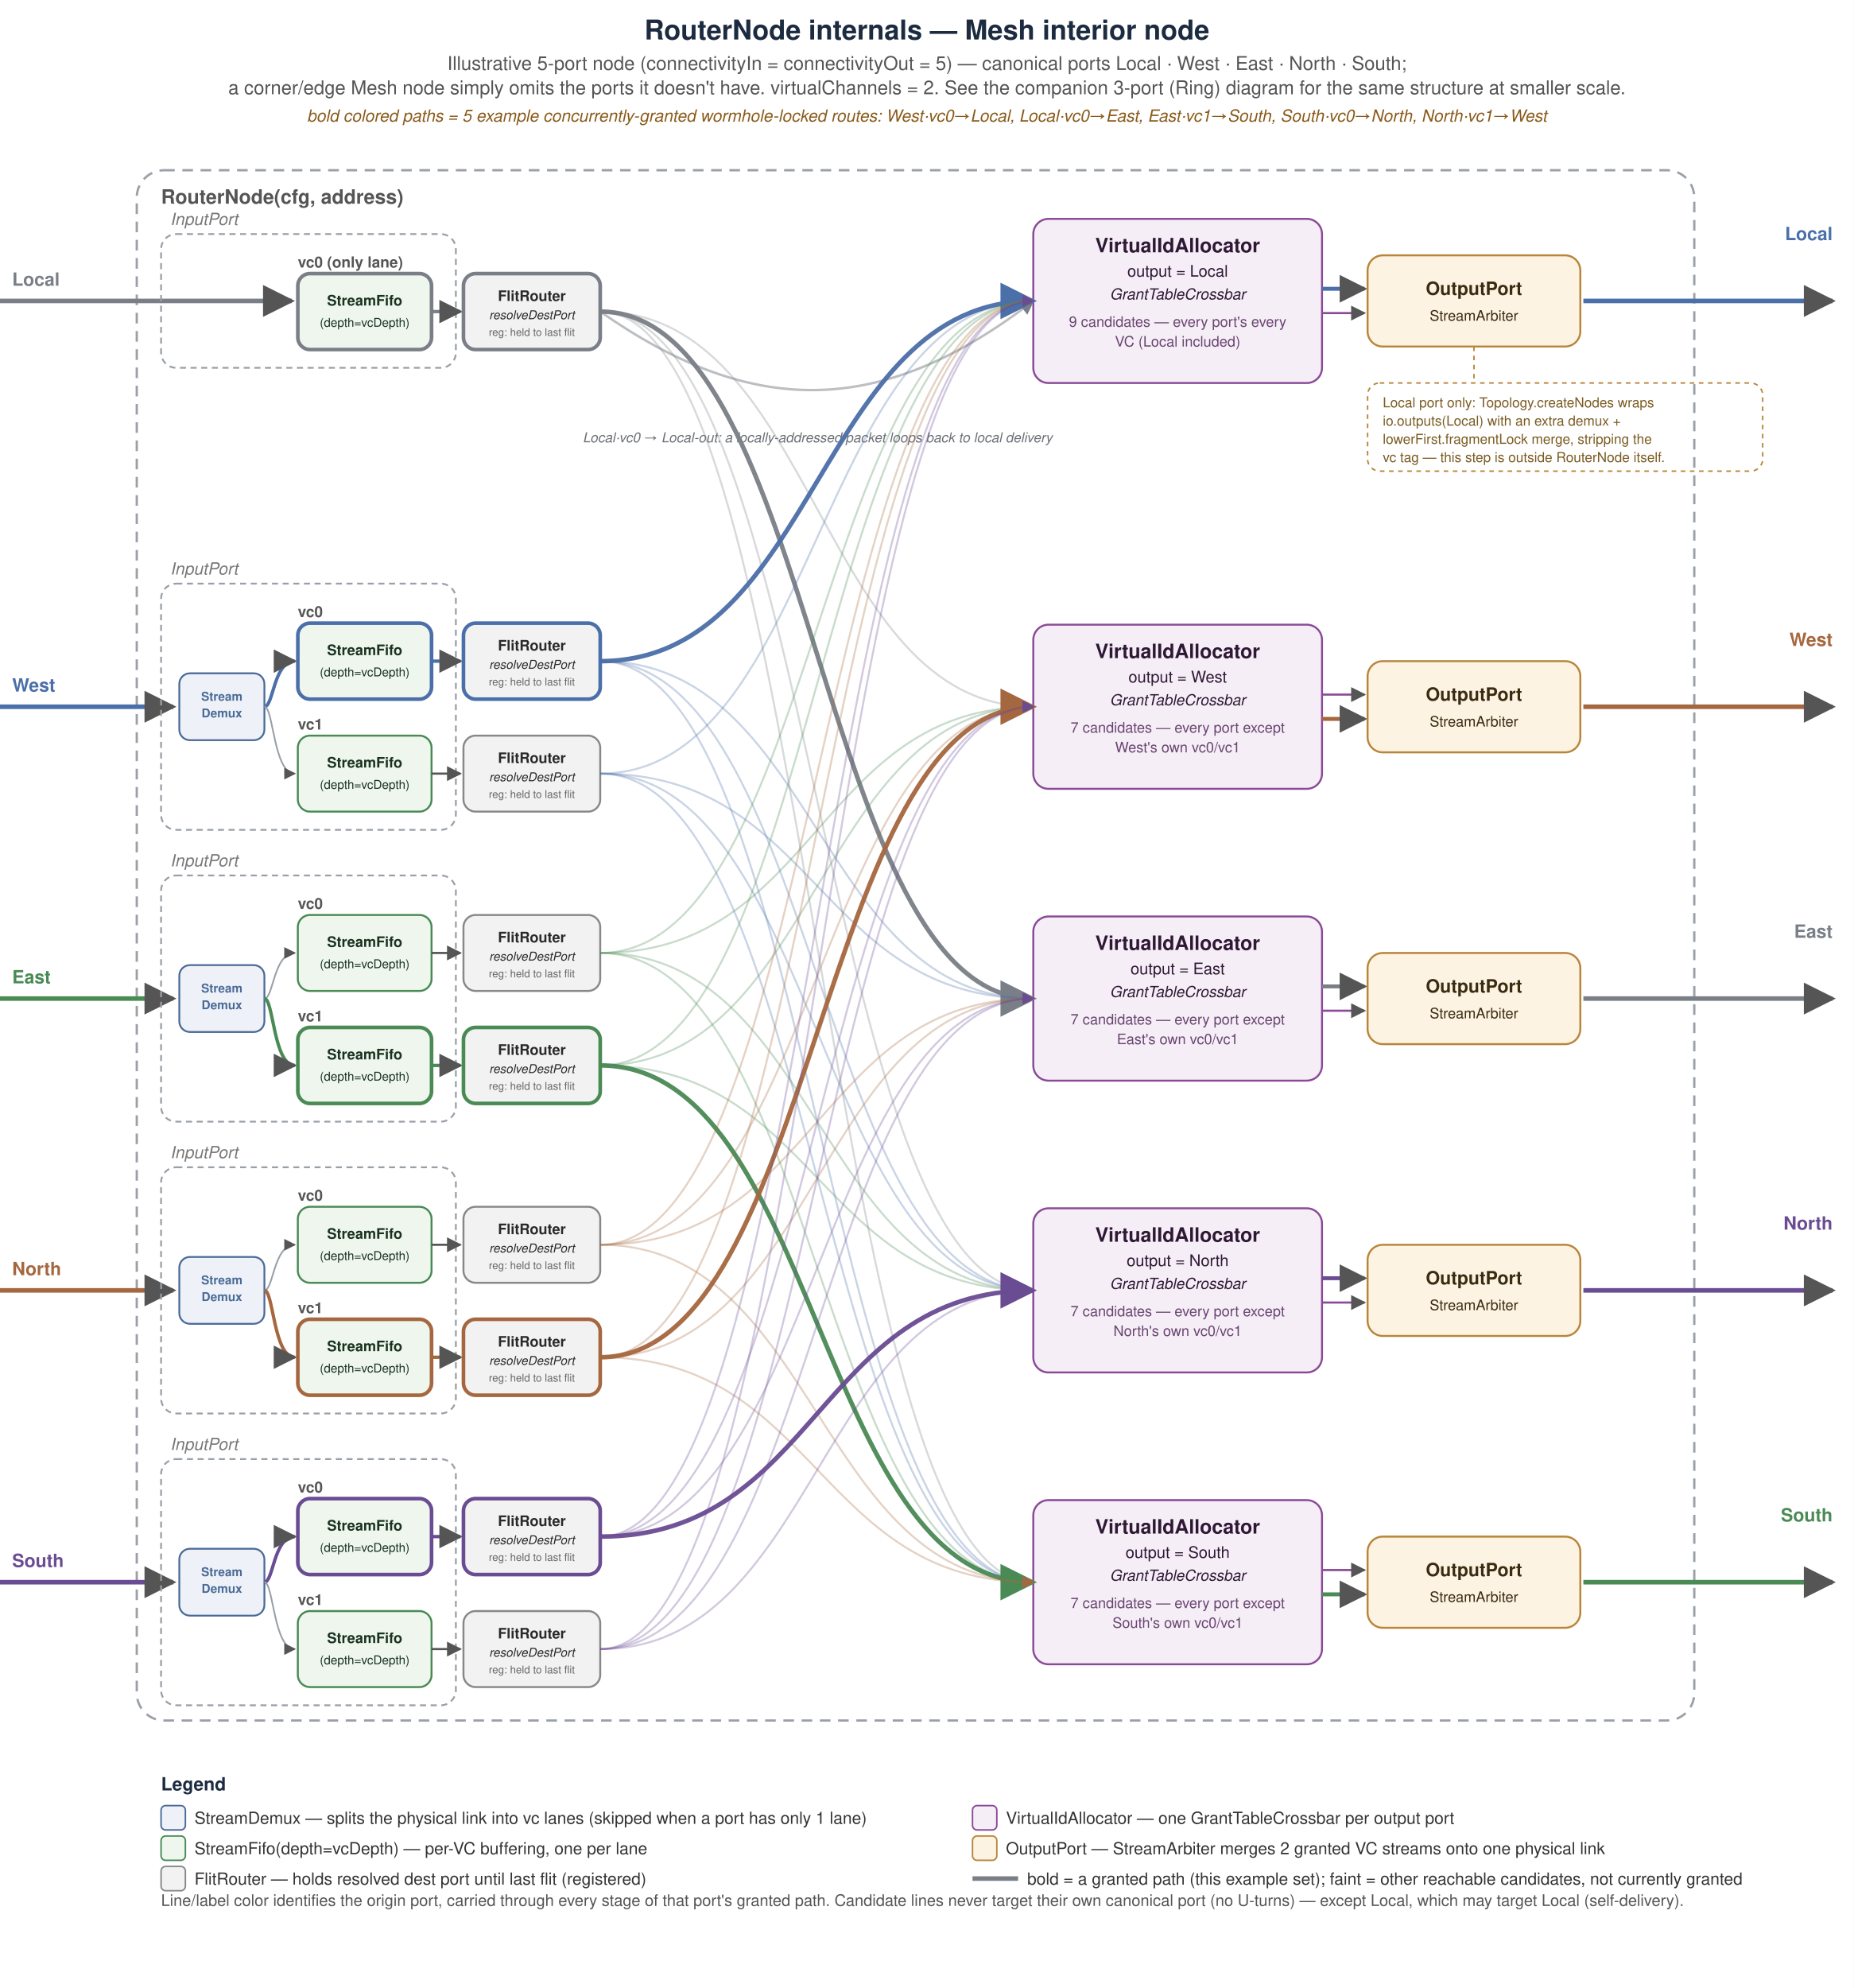
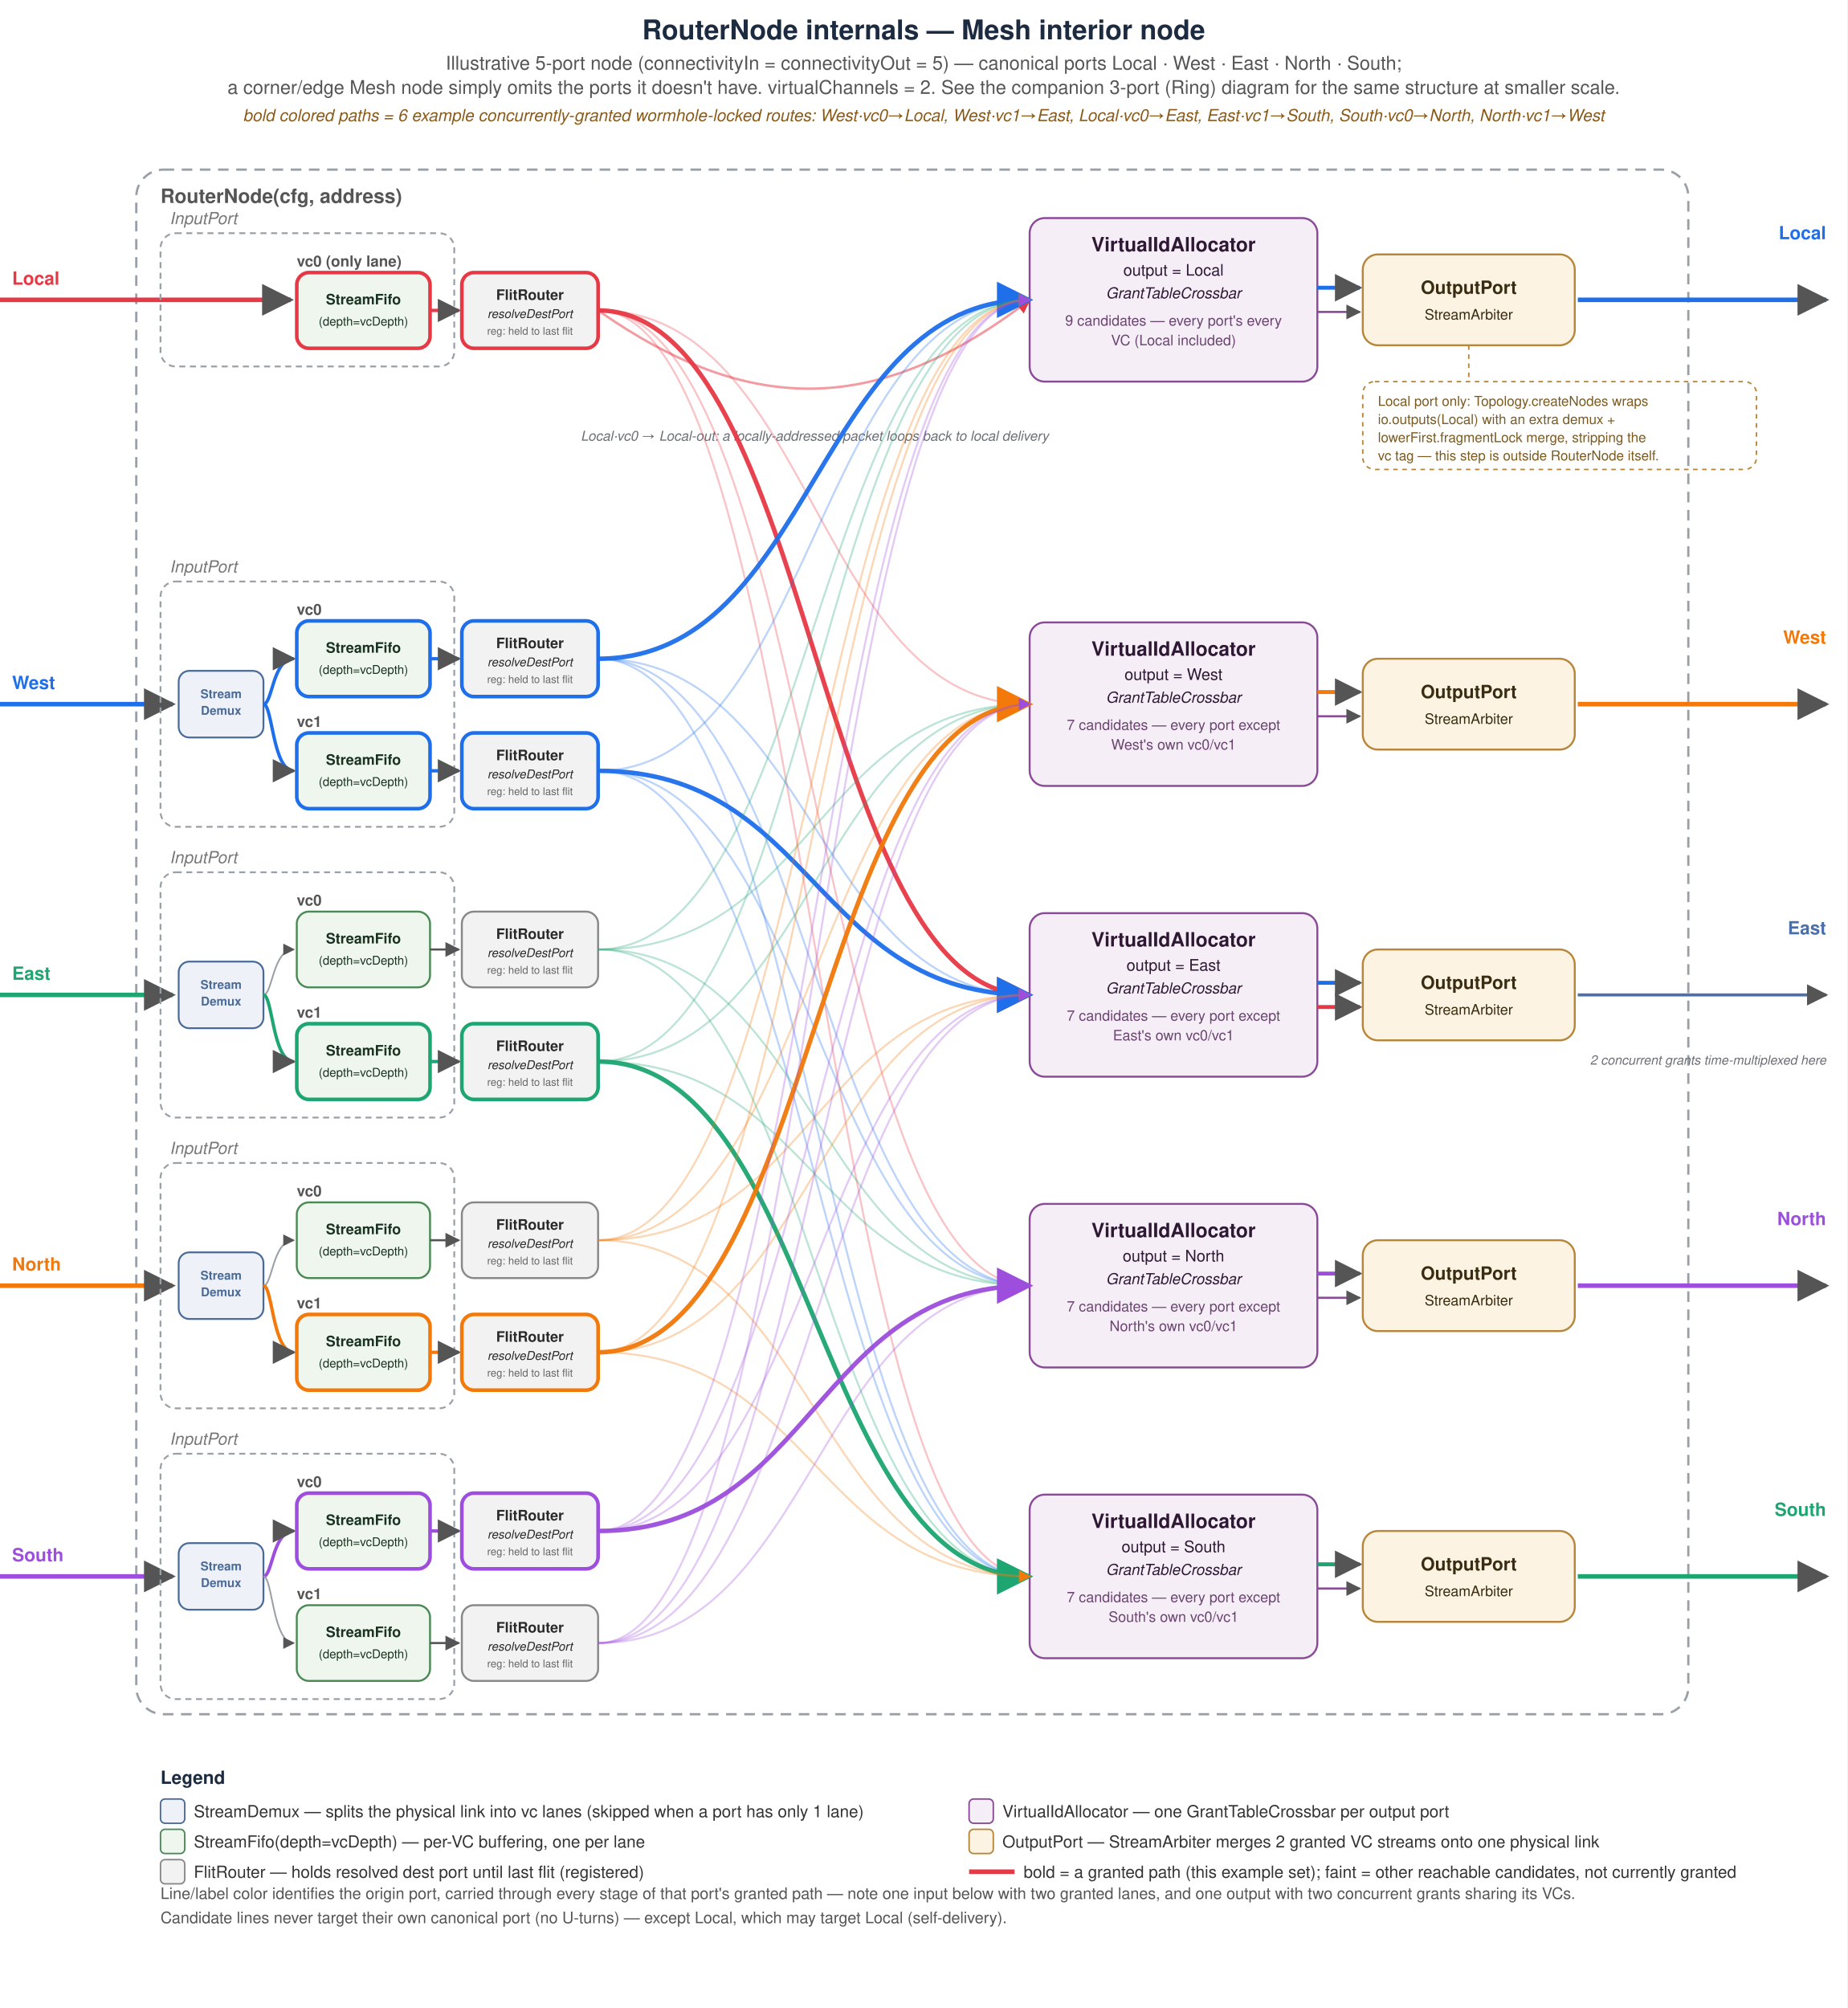
- <svg xmlns="http://www.w3.org/2000/svg" viewBox="0 0 1220 1308" font-family="Segoe UI, Helvetica, Arial, sans-serif">
+ <svg xmlns="http://www.w3.org/2000/svg" viewBox="0 0 1220 1326" font-family="Segoe UI, Helvetica, Arial, sans-serif">
  <defs>
    <marker id="arrowGray" viewBox="0 0 10 10" refX="9" refY="5" markerWidth="7" markerHeight="7" orient="auto-start-reverse">
      <path d="M0,0 L10,5 L0,10 z" fill="#555" />
    </marker>
    <marker id="arrowC0" viewBox="0 0 10 10" refX="9" refY="5" markerWidth="6" markerHeight="6" orient="auto-start-reverse">
-       <path d="M0,0 L10,5 L0,10 z" fill="#7a7f87" />
+       <path d="M0,0 L10,5 L0,10 z" fill="#e63946" />
    </marker>
    <marker id="arrowB0" viewBox="0 0 10 10" refX="9" refY="5" markerWidth="8" markerHeight="8" orient="auto-start-reverse">
-       <path d="M0,0 L10,5 L0,10 z" fill="#7a7f87" />
+       <path d="M0,0 L10,5 L0,10 z" fill="#e63946" />
    </marker>
    <marker id="arrowC1" viewBox="0 0 10 10" refX="9" refY="5" markerWidth="6" markerHeight="6" orient="auto-start-reverse">
-       <path d="M0,0 L10,5 L0,10 z" fill="#4b6fa8" />
+       <path d="M0,0 L10,5 L0,10 z" fill="#1f6feb" />
    </marker>
    <marker id="arrowB1" viewBox="0 0 10 10" refX="9" refY="5" markerWidth="8" markerHeight="8" orient="auto-start-reverse">
-       <path d="M0,0 L10,5 L0,10 z" fill="#4b6fa8" />
+       <path d="M0,0 L10,5 L0,10 z" fill="#1f6feb" />
    </marker>
    <marker id="arrowC2" viewBox="0 0 10 10" refX="9" refY="5" markerWidth="6" markerHeight="6" orient="auto-start-reverse">
-       <path d="M0,0 L10,5 L0,10 z" fill="#4a8a55" />
+       <path d="M0,0 L10,5 L0,10 z" fill="#1ea672" />
    </marker>
    <marker id="arrowB2" viewBox="0 0 10 10" refX="9" refY="5" markerWidth="8" markerHeight="8" orient="auto-start-reverse">
-       <path d="M0,0 L10,5 L0,10 z" fill="#4a8a55" />
+       <path d="M0,0 L10,5 L0,10 z" fill="#1ea672" />
    </marker>
    <marker id="arrowC3" viewBox="0 0 10 10" refX="9" refY="5" markerWidth="6" markerHeight="6" orient="auto-start-reverse">
-       <path d="M0,0 L10,5 L0,10 z" fill="#a5673f" />
+       <path d="M0,0 L10,5 L0,10 z" fill="#f2790a" />
    </marker>
    <marker id="arrowB3" viewBox="0 0 10 10" refX="9" refY="5" markerWidth="8" markerHeight="8" orient="auto-start-reverse">
-       <path d="M0,0 L10,5 L0,10 z" fill="#a5673f" />
+       <path d="M0,0 L10,5 L0,10 z" fill="#f2790a" />
    </marker>
    <marker id="arrowC4" viewBox="0 0 10 10" refX="9" refY="5" markerWidth="6" markerHeight="6" orient="auto-start-reverse">
-       <path d="M0,0 L10,5 L0,10 z" fill="#6a4c93" />
+       <path d="M0,0 L10,5 L0,10 z" fill="#9d4edd" />
    </marker>
    <marker id="arrowB4" viewBox="0 0 10 10" refX="9" refY="5" markerWidth="8" markerHeight="8" orient="auto-start-reverse">
-       <path d="M0,0 L10,5 L0,10 z" fill="#6a4c93" />
+       <path d="M0,0 L10,5 L0,10 z" fill="#9d4edd" />
    </marker>
  </defs>
-   <rect x="0" y="0" width="1220" height="1308" fill="#ffffff" />
+   <rect x="0" y="0" width="1220" height="1326" fill="#ffffff" />
  <text x="610.0" y="26" text-anchor="middle" font-size="18" font-weight="600" fill="#1c2b40">RouterNode internals — Mesh interior node</text>
  <text x="610.0" y="46" text-anchor="middle" font-size="12.5" fill="#555">Illustrative 5-port node (connectivityIn = connectivityOut = 5) — canonical ports Local · West · East · North · South;</text>
  <text x="610.0" y="62" text-anchor="middle" font-size="12.5" fill="#555">a corner/edge Mesh node simply omits the ports it doesn't have. virtualChannels = 2. See the companion 3-port (Ring) diagram for the same structure at smaller scale.</text>
-   <text x="610.0" y="80" text-anchor="middle" font-size="11" font-style="italic" fill="#8a5a1a">bold colored paths = 5 example concurrently-granted wormhole-locked routes: West·vc0→Local, Local·vc0→East, East·vc1→South, South·vc0→North, North·vc1→West</text>
+   <text x="610.0" y="80" text-anchor="middle" font-size="11" font-style="italic" fill="#8a5a1a">bold colored paths = 6 example concurrently-granted wormhole-locked routes: West·vc0→Local, West·vc1→East, Local·vc0→East, East·vc1→South, South·vc0→North, North·vc1→West</text>
  <rect x="90" y="112" width="1025" height="1020" rx="18" fill="none" stroke="#9aa0a8" stroke-width="1.5" stroke-dasharray="7,5" />
  <text x="106" y="134" font-size="13" font-weight="600" fill="#555">RouterNode(cfg, address)</text>
-   <text x="8" y="188" font-size="12" font-weight="600" fill="#7a7f87">Local</text>
-   <line x1="0" y1="198" x2="192" y2="198" stroke="#7a7f87" stroke-width="3" marker-end="url(#arrowGray)" />
+   <text x="8" y="188" font-size="12" font-weight="600" fill="#e63946">Local</text>
+   <line x1="0" y1="198" x2="192" y2="198" stroke="#e63946" stroke-width="3" marker-end="url(#arrowGray)" />
  <text x="112" y="148" font-size="11" font-style="italic" fill="#777">InputPort</text>
  <rect x="106" y="154" width="194" height="88" rx="10" fill="none" stroke="#9aa0a8" stroke-width="1.2" stroke-dasharray="4,3" />
  <text x="196" y="176" font-size="10" font-weight="600" fill="#555">vc0 (only lane)</text>
-   <rect x="196" y="180" width="88" height="50" rx="8" fill="#eef6ee" stroke="#7a7f87" stroke-width="2.4" />
+   <rect x="196" y="180" width="88" height="50" rx="8" fill="#eef6ee" stroke="#e63946" stroke-width="2.4" />
  <text x="240" y="201" text-anchor="middle" font-size="9.5" font-weight="600" fill="#1a3320">StreamFifo</text>
  <text x="240" y="215" text-anchor="middle" font-size="8" fill="#1a3320">(depth=vcDepth)</text>
-   <line x1="284" y1="205" x2="303" y2="205" stroke="#7a7f87" stroke-width="2.2" marker-end="url(#arrowGray)" />
-   <rect x="305" y="180" width="90" height="50" rx="8" fill="#f2f2f2" stroke="#7a7f87" stroke-width="2.4" />
+   <line x1="284" y1="205" x2="303" y2="205" stroke="#e63946" stroke-width="2.2" marker-end="url(#arrowGray)" />
+   <rect x="305" y="180" width="90" height="50" rx="8" fill="#f2f2f2" stroke="#e63946" stroke-width="2.4" />
  <text x="350" y="198" text-anchor="middle" font-size="9.5" font-weight="600" fill="#2a2a2a">FlitRouter</text>
  <text x="350" y="210" text-anchor="middle" font-size="8" font-style="italic" fill="#2a2a2a">resolveDestPort</text>
  <text x="350" y="221" text-anchor="middle" font-size="7" fill="#666">reg: held to last flit</text>
  <rect x="680" y="144" width="190" height="108" rx="10" fill="#f5eef7" stroke="#8a4a97" stroke-width="1.3" />
  <text x="775" y="166" text-anchor="middle" font-size="13" font-weight="600" fill="#2f1834">VirtualIdAllocator</text>
  <text x="775" y="182" text-anchor="middle" font-size="10.5" fill="#2f1834">output = Local</text>
  <text x="775" y="197" text-anchor="middle" font-size="10" font-style="italic" fill="#2f1834">GrantTableCrossbar</text>
  <text x="775" y="215" text-anchor="middle" font-size="9.5" fill="#6a4570">9 candidates — every port's every</text>
  <text x="775" y="228" text-anchor="middle" font-size="9.5" fill="#6a4570">VC (Local included)</text>
-   <line x1="870" y1="190" x2="898" y2="190" stroke="#4b6fa8" stroke-width="2.6" marker-end="url(#arrowGray)" />
+   <line x1="870" y1="190" x2="898" y2="190" stroke="#1f6feb" stroke-width="2.6" marker-end="url(#arrowGray)" />
  <line x1="870" y1="206" x2="898" y2="206" stroke="#8a4a97" stroke-width="1.4" marker-end="url(#arrowGray)" />
  <rect x="900" y="168" width="140" height="60" rx="10" fill="#fdf3e3" stroke="#b8863b" stroke-width="1.3" />
  <text x="970" y="194" text-anchor="middle" font-size="12" font-weight="600" fill="#3a2c10">OutputPort</text>
  <text x="970" y="211" text-anchor="middle" font-size="9.5" fill="#3a2c10">StreamArbiter</text>
-   <line x1="1042" y1="198" x2="1206" y2="198" stroke="#4b6fa8" stroke-width="3" marker-end="url(#arrowGray)" />
-   <text x="1206" y="158" text-anchor="end" font-size="12" font-weight="600" fill="#4b6fa8">Local</text>
+   <line x1="1042" y1="198" x2="1206" y2="198" stroke="#1f6feb" stroke-width="3" marker-end="url(#arrowGray)" />
+   <text x="1206" y="158" text-anchor="end" font-size="12" font-weight="600" fill="#1f6feb">Local</text>
  <rect x="900" y="252" width="260" height="58" rx="8" fill="none" stroke="#b8863b" stroke-width="1" stroke-dasharray="3,3" />
  <line x1="970" y1="228" x2="970" y2="252" stroke="#b8863b" stroke-width="1" stroke-dasharray="3,3" />
  <text x="910" y="268" font-size="9" fill="#7a5a20">Local port only: Topology.createNodes wraps</text>
  <text x="910" y="280" font-size="9" fill="#7a5a20">io.outputs(Local) with an extra demux +</text>
  <text x="910" y="292" font-size="9" fill="#7a5a20">lowerFirst.fragmentLock merge, stripping the</text>
  <text x="910" y="304" font-size="9" fill="#7a5a20">vc tag — this step is outside RouterNode itself.</text>
-   <text x="8" y="455" font-size="12" font-weight="600" fill="#4b6fa8">West</text>
-   <line x1="0" y1="465" x2="114" y2="465" stroke="#4b6fa8" stroke-width="3" marker-end="url(#arrowGray)" />
+   <text x="8" y="455" font-size="12" font-weight="600" fill="#1f6feb">West</text>
+   <line x1="0" y1="465" x2="114" y2="465" stroke="#1f6feb" stroke-width="3" marker-end="url(#arrowGray)" />
  <rect x="118" y="443" width="56" height="44" rx="7" fill="#eef2f8" stroke="#4a6a97" stroke-width="1.2" />
  <text x="146" y="461" text-anchor="middle" font-size="8" font-weight="600" fill="#4a6a97">Stream</text>
  <text x="146" y="472" text-anchor="middle" font-size="8" font-weight="600" fill="#4a6a97">Demux</text>
  <text x="112" y="378" font-size="11" font-style="italic" fill="#777">InputPort</text>
  <rect x="106" y="384" width="194" height="162" rx="10" fill="none" stroke="#9aa0a8" stroke-width="1.2" stroke-dasharray="4,3" />
  <text x="196" y="406" font-size="10" font-weight="600" fill="#555">vc0</text>
-   <path d="M174,465 C 180,465 180,435 194,435" fill="none" stroke="#4b6fa8" stroke-width="2.2" marker-end="url(#arrowGray)" />
-   <rect x="196" y="410" width="88" height="50" rx="8" fill="#eef6ee" stroke="#4b6fa8" stroke-width="2.4" />
+   <path d="M174,465 C 180,465 180,435 194,435" fill="none" stroke="#1f6feb" stroke-width="2.2" marker-end="url(#arrowGray)" />
+   <rect x="196" y="410" width="88" height="50" rx="8" fill="#eef6ee" stroke="#1f6feb" stroke-width="2.4" />
  <text x="240" y="431" text-anchor="middle" font-size="9.5" font-weight="600" fill="#1a3320">StreamFifo</text>
  <text x="240" y="445" text-anchor="middle" font-size="8" fill="#1a3320">(depth=vcDepth)</text>
-   <line x1="284" y1="435" x2="303" y2="435" stroke="#4b6fa8" stroke-width="2.2" marker-end="url(#arrowGray)" />
-   <rect x="305" y="410" width="90" height="50" rx="8" fill="#f2f2f2" stroke="#4b6fa8" stroke-width="2.4" />
+   <line x1="284" y1="435" x2="303" y2="435" stroke="#1f6feb" stroke-width="2.2" marker-end="url(#arrowGray)" />
+   <rect x="305" y="410" width="90" height="50" rx="8" fill="#f2f2f2" stroke="#1f6feb" stroke-width="2.4" />
  <text x="350" y="428" text-anchor="middle" font-size="9.5" font-weight="600" fill="#2a2a2a">FlitRouter</text>
  <text x="350" y="440" text-anchor="middle" font-size="8" font-style="italic" fill="#2a2a2a">resolveDestPort</text>
  <text x="350" y="451" text-anchor="middle" font-size="7" fill="#666">reg: held to last flit</text>
  <text x="196" y="480" font-size="10" font-weight="600" fill="#555">vc1</text>
-   <path d="M174,465 C 180,465 180,509 194,509" fill="none" stroke="#9aa0a8" stroke-width="1.1" marker-end="url(#arrowGray)" />
-   <rect x="196" y="484" width="88" height="50" rx="8" fill="#eef6ee" stroke="#4a8a55" stroke-width="1.3" />
+   <path d="M174,465 C 180,465 180,509 194,509" fill="none" stroke="#1f6feb" stroke-width="2.2" marker-end="url(#arrowGray)" />
+   <rect x="196" y="484" width="88" height="50" rx="8" fill="#eef6ee" stroke="#1f6feb" stroke-width="2.4" />
  <text x="240" y="505" text-anchor="middle" font-size="9.5" font-weight="600" fill="#1a3320">StreamFifo</text>
  <text x="240" y="519" text-anchor="middle" font-size="8" fill="#1a3320">(depth=vcDepth)</text>
-   <line x1="284" y1="509" x2="303" y2="509" stroke="#555" stroke-width="1.4" marker-end="url(#arrowGray)" />
-   <rect x="305" y="484" width="90" height="50" rx="8" fill="#f2f2f2" stroke="#888" stroke-width="1.3" />
+   <line x1="284" y1="509" x2="303" y2="509" stroke="#1f6feb" stroke-width="2.2" marker-end="url(#arrowGray)" />
+   <rect x="305" y="484" width="90" height="50" rx="8" fill="#f2f2f2" stroke="#1f6feb" stroke-width="2.4" />
  <text x="350" y="502" text-anchor="middle" font-size="9.5" font-weight="600" fill="#2a2a2a">FlitRouter</text>
  <text x="350" y="514" text-anchor="middle" font-size="8" font-style="italic" fill="#2a2a2a">resolveDestPort</text>
  <text x="350" y="525" text-anchor="middle" font-size="7" fill="#666">reg: held to last flit</text>
  <rect x="680" y="411" width="190" height="108" rx="10" fill="#f5eef7" stroke="#8a4a97" stroke-width="1.3" />
  <text x="775" y="433" text-anchor="middle" font-size="13" font-weight="600" fill="#2f1834">VirtualIdAllocator</text>
  <text x="775" y="449" text-anchor="middle" font-size="10.5" fill="#2f1834">output = West</text>
  <text x="775" y="464" text-anchor="middle" font-size="10" font-style="italic" fill="#2f1834">GrantTableCrossbar</text>
  <text x="775" y="482" text-anchor="middle" font-size="9.5" fill="#6a4570">7 candidates — every port except</text>
  <text x="775" y="495" text-anchor="middle" font-size="9.5" fill="#6a4570">West's own vc0/vc1</text>
-   <line x1="870" y1="457" x2="898" y2="457" stroke="#8a4a97" stroke-width="1.4" marker-end="url(#arrowGray)" />
-   <line x1="870" y1="473" x2="898" y2="473" stroke="#a5673f" stroke-width="2.6" marker-end="url(#arrowGray)" />
+   <line x1="870" y1="457" x2="898" y2="457" stroke="#f2790a" stroke-width="2.6" marker-end="url(#arrowGray)" />
+   <line x1="870" y1="473" x2="898" y2="473" stroke="#8a4a97" stroke-width="1.4" marker-end="url(#arrowGray)" />
  <rect x="900" y="435" width="140" height="60" rx="10" fill="#fdf3e3" stroke="#b8863b" stroke-width="1.3" />
  <text x="970" y="461" text-anchor="middle" font-size="12" font-weight="600" fill="#3a2c10">OutputPort</text>
  <text x="970" y="478" text-anchor="middle" font-size="9.5" fill="#3a2c10">StreamArbiter</text>
-   <line x1="1042" y1="465" x2="1206" y2="465" stroke="#a5673f" stroke-width="3" marker-end="url(#arrowGray)" />
-   <text x="1206" y="425" text-anchor="end" font-size="12" font-weight="600" fill="#a5673f">West</text>
-   <text x="8" y="647" font-size="12" font-weight="600" fill="#4a8a55">East</text>
-   <line x1="0" y1="657" x2="114" y2="657" stroke="#4a8a55" stroke-width="3" marker-end="url(#arrowGray)" />
+   <line x1="1042" y1="465" x2="1206" y2="465" stroke="#f2790a" stroke-width="3" marker-end="url(#arrowGray)" />
+   <text x="1206" y="425" text-anchor="end" font-size="12" font-weight="600" fill="#f2790a">West</text>
+   <text x="8" y="647" font-size="12" font-weight="600" fill="#1ea672">East</text>
+   <line x1="0" y1="657" x2="114" y2="657" stroke="#1ea672" stroke-width="3" marker-end="url(#arrowGray)" />
  <rect x="118" y="635" width="56" height="44" rx="7" fill="#eef2f8" stroke="#4a6a97" stroke-width="1.2" />
  <text x="146" y="653" text-anchor="middle" font-size="8" font-weight="600" fill="#4a6a97">Stream</text>
  <text x="146" y="664" text-anchor="middle" font-size="8" font-weight="600" fill="#4a6a97">Demux</text>
  <text x="112" y="570" font-size="11" font-style="italic" fill="#777">InputPort</text>
  <rect x="106" y="576" width="194" height="162" rx="10" fill="none" stroke="#9aa0a8" stroke-width="1.2" stroke-dasharray="4,3" />
  <text x="196" y="598" font-size="10" font-weight="600" fill="#555">vc0</text>
  <path d="M174,657 C 180,657 180,627 194,627" fill="none" stroke="#9aa0a8" stroke-width="1.1" marker-end="url(#arrowGray)" />
  <rect x="196" y="602" width="88" height="50" rx="8" fill="#eef6ee" stroke="#4a8a55" stroke-width="1.3" />
  <text x="240" y="623" text-anchor="middle" font-size="9.5" font-weight="600" fill="#1a3320">StreamFifo</text>
  <text x="240" y="637" text-anchor="middle" font-size="8" fill="#1a3320">(depth=vcDepth)</text>
  <line x1="284" y1="627" x2="303" y2="627" stroke="#555" stroke-width="1.4" marker-end="url(#arrowGray)" />
  <rect x="305" y="602" width="90" height="50" rx="8" fill="#f2f2f2" stroke="#888" stroke-width="1.3" />
  <text x="350" y="620" text-anchor="middle" font-size="9.5" font-weight="600" fill="#2a2a2a">FlitRouter</text>
  <text x="350" y="632" text-anchor="middle" font-size="8" font-style="italic" fill="#2a2a2a">resolveDestPort</text>
  <text x="350" y="643" text-anchor="middle" font-size="7" fill="#666">reg: held to last flit</text>
  <text x="196" y="672" font-size="10" font-weight="600" fill="#555">vc1</text>
-   <path d="M174,657 C 180,657 180,701 194,701" fill="none" stroke="#4a8a55" stroke-width="2.2" marker-end="url(#arrowGray)" />
-   <rect x="196" y="676" width="88" height="50" rx="8" fill="#eef6ee" stroke="#4a8a55" stroke-width="2.4" />
+   <path d="M174,657 C 180,657 180,701 194,701" fill="none" stroke="#1ea672" stroke-width="2.2" marker-end="url(#arrowGray)" />
+   <rect x="196" y="676" width="88" height="50" rx="8" fill="#eef6ee" stroke="#1ea672" stroke-width="2.4" />
  <text x="240" y="697" text-anchor="middle" font-size="9.5" font-weight="600" fill="#1a3320">StreamFifo</text>
  <text x="240" y="711" text-anchor="middle" font-size="8" fill="#1a3320">(depth=vcDepth)</text>
-   <line x1="284" y1="701" x2="303" y2="701" stroke="#4a8a55" stroke-width="2.2" marker-end="url(#arrowGray)" />
-   <rect x="305" y="676" width="90" height="50" rx="8" fill="#f2f2f2" stroke="#4a8a55" stroke-width="2.4" />
+   <line x1="284" y1="701" x2="303" y2="701" stroke="#1ea672" stroke-width="2.2" marker-end="url(#arrowGray)" />
+   <rect x="305" y="676" width="90" height="50" rx="8" fill="#f2f2f2" stroke="#1ea672" stroke-width="2.4" />
  <text x="350" y="694" text-anchor="middle" font-size="9.5" font-weight="600" fill="#2a2a2a">FlitRouter</text>
  <text x="350" y="706" text-anchor="middle" font-size="8" font-style="italic" fill="#2a2a2a">resolveDestPort</text>
  <text x="350" y="717" text-anchor="middle" font-size="7" fill="#666">reg: held to last flit</text>
  <rect x="680" y="603" width="190" height="108" rx="10" fill="#f5eef7" stroke="#8a4a97" stroke-width="1.3" />
  <text x="775" y="625" text-anchor="middle" font-size="13" font-weight="600" fill="#2f1834">VirtualIdAllocator</text>
  <text x="775" y="641" text-anchor="middle" font-size="10.5" fill="#2f1834">output = East</text>
  <text x="775" y="656" text-anchor="middle" font-size="10" font-style="italic" fill="#2f1834">GrantTableCrossbar</text>
  <text x="775" y="674" text-anchor="middle" font-size="9.5" fill="#6a4570">7 candidates — every port except</text>
  <text x="775" y="687" text-anchor="middle" font-size="9.5" fill="#6a4570">East's own vc0/vc1</text>
-   <line x1="870" y1="649" x2="898" y2="649" stroke="#7a7f87" stroke-width="2.6" marker-end="url(#arrowGray)" />
-   <line x1="870" y1="665" x2="898" y2="665" stroke="#8a4a97" stroke-width="1.4" marker-end="url(#arrowGray)" />
+   <line x1="870" y1="649" x2="898" y2="649" stroke="#1f6feb" stroke-width="2.6" marker-end="url(#arrowGray)" />
+   <line x1="870" y1="665" x2="898" y2="665" stroke="#e63946" stroke-width="2.6" marker-end="url(#arrowGray)" />
  <rect x="900" y="627" width="140" height="60" rx="10" fill="#fdf3e3" stroke="#b8863b" stroke-width="1.3" />
  <text x="970" y="653" text-anchor="middle" font-size="12" font-weight="600" fill="#3a2c10">OutputPort</text>
  <text x="970" y="670" text-anchor="middle" font-size="9.5" fill="#3a2c10">StreamArbiter</text>
-   <line x1="1042" y1="657" x2="1206" y2="657" stroke="#7a7f87" stroke-width="3" marker-end="url(#arrowGray)" />
-   <text x="1206" y="617" text-anchor="end" font-size="12" font-weight="600" fill="#7a7f87">East</text>
-   <text x="8" y="839" font-size="12" font-weight="600" fill="#a5673f">North</text>
-   <line x1="0" y1="849" x2="114" y2="849" stroke="#a5673f" stroke-width="3" marker-end="url(#arrowGray)" />
+   <line x1="1042" y1="657" x2="1206" y2="657" stroke="#4b6fa8" stroke-width="2" marker-end="url(#arrowGray)" />
+   <text x="1206" y="617" text-anchor="end" font-size="12" font-weight="600" fill="#4b6fa8">East</text>
+   <text x="1206" y="703" text-anchor="end" font-size="8.5" font-style="italic" fill="#6b6f76">2 concurrent grants time-multiplexed here</text>
+   <text x="8" y="839" font-size="12" font-weight="600" fill="#f2790a">North</text>
+   <line x1="0" y1="849" x2="114" y2="849" stroke="#f2790a" stroke-width="3" marker-end="url(#arrowGray)" />
  <rect x="118" y="827" width="56" height="44" rx="7" fill="#eef2f8" stroke="#4a6a97" stroke-width="1.2" />
  <text x="146" y="845" text-anchor="middle" font-size="8" font-weight="600" fill="#4a6a97">Stream</text>
  <text x="146" y="856" text-anchor="middle" font-size="8" font-weight="600" fill="#4a6a97">Demux</text>
  <text x="112" y="762" font-size="11" font-style="italic" fill="#777">InputPort</text>
  <rect x="106" y="768" width="194" height="162" rx="10" fill="none" stroke="#9aa0a8" stroke-width="1.2" stroke-dasharray="4,3" />
  <text x="196" y="790" font-size="10" font-weight="600" fill="#555">vc0</text>
  <path d="M174,849 C 180,849 180,819 194,819" fill="none" stroke="#9aa0a8" stroke-width="1.1" marker-end="url(#arrowGray)" />
  <rect x="196" y="794" width="88" height="50" rx="8" fill="#eef6ee" stroke="#4a8a55" stroke-width="1.3" />
  <text x="240" y="815" text-anchor="middle" font-size="9.5" font-weight="600" fill="#1a3320">StreamFifo</text>
  <text x="240" y="829" text-anchor="middle" font-size="8" fill="#1a3320">(depth=vcDepth)</text>
  <line x1="284" y1="819" x2="303" y2="819" stroke="#555" stroke-width="1.4" marker-end="url(#arrowGray)" />
  <rect x="305" y="794" width="90" height="50" rx="8" fill="#f2f2f2" stroke="#888" stroke-width="1.3" />
  <text x="350" y="812" text-anchor="middle" font-size="9.5" font-weight="600" fill="#2a2a2a">FlitRouter</text>
  <text x="350" y="824" text-anchor="middle" font-size="8" font-style="italic" fill="#2a2a2a">resolveDestPort</text>
  <text x="350" y="835" text-anchor="middle" font-size="7" fill="#666">reg: held to last flit</text>
  <text x="196" y="864" font-size="10" font-weight="600" fill="#555">vc1</text>
-   <path d="M174,849 C 180,849 180,893 194,893" fill="none" stroke="#a5673f" stroke-width="2.2" marker-end="url(#arrowGray)" />
-   <rect x="196" y="868" width="88" height="50" rx="8" fill="#eef6ee" stroke="#a5673f" stroke-width="2.4" />
+   <path d="M174,849 C 180,849 180,893 194,893" fill="none" stroke="#f2790a" stroke-width="2.2" marker-end="url(#arrowGray)" />
+   <rect x="196" y="868" width="88" height="50" rx="8" fill="#eef6ee" stroke="#f2790a" stroke-width="2.4" />
  <text x="240" y="889" text-anchor="middle" font-size="9.5" font-weight="600" fill="#1a3320">StreamFifo</text>
  <text x="240" y="903" text-anchor="middle" font-size="8" fill="#1a3320">(depth=vcDepth)</text>
-   <line x1="284" y1="893" x2="303" y2="893" stroke="#a5673f" stroke-width="2.2" marker-end="url(#arrowGray)" />
-   <rect x="305" y="868" width="90" height="50" rx="8" fill="#f2f2f2" stroke="#a5673f" stroke-width="2.4" />
+   <line x1="284" y1="893" x2="303" y2="893" stroke="#f2790a" stroke-width="2.2" marker-end="url(#arrowGray)" />
+   <rect x="305" y="868" width="90" height="50" rx="8" fill="#f2f2f2" stroke="#f2790a" stroke-width="2.4" />
  <text x="350" y="886" text-anchor="middle" font-size="9.5" font-weight="600" fill="#2a2a2a">FlitRouter</text>
  <text x="350" y="898" text-anchor="middle" font-size="8" font-style="italic" fill="#2a2a2a">resolveDestPort</text>
  <text x="350" y="909" text-anchor="middle" font-size="7" fill="#666">reg: held to last flit</text>
  <rect x="680" y="795" width="190" height="108" rx="10" fill="#f5eef7" stroke="#8a4a97" stroke-width="1.3" />
  <text x="775" y="817" text-anchor="middle" font-size="13" font-weight="600" fill="#2f1834">VirtualIdAllocator</text>
  <text x="775" y="833" text-anchor="middle" font-size="10.5" fill="#2f1834">output = North</text>
  <text x="775" y="848" text-anchor="middle" font-size="10" font-style="italic" fill="#2f1834">GrantTableCrossbar</text>
  <text x="775" y="866" text-anchor="middle" font-size="9.5" fill="#6a4570">7 candidates — every port except</text>
  <text x="775" y="879" text-anchor="middle" font-size="9.5" fill="#6a4570">North's own vc0/vc1</text>
-   <line x1="870" y1="841" x2="898" y2="841" stroke="#6a4c93" stroke-width="2.6" marker-end="url(#arrowGray)" />
+   <line x1="870" y1="841" x2="898" y2="841" stroke="#9d4edd" stroke-width="2.6" marker-end="url(#arrowGray)" />
  <line x1="870" y1="857" x2="898" y2="857" stroke="#8a4a97" stroke-width="1.4" marker-end="url(#arrowGray)" />
  <rect x="900" y="819" width="140" height="60" rx="10" fill="#fdf3e3" stroke="#b8863b" stroke-width="1.3" />
  <text x="970" y="845" text-anchor="middle" font-size="12" font-weight="600" fill="#3a2c10">OutputPort</text>
  <text x="970" y="862" text-anchor="middle" font-size="9.5" fill="#3a2c10">StreamArbiter</text>
-   <line x1="1042" y1="849" x2="1206" y2="849" stroke="#6a4c93" stroke-width="3" marker-end="url(#arrowGray)" />
-   <text x="1206" y="809" text-anchor="end" font-size="12" font-weight="600" fill="#6a4c93">North</text>
-   <text x="8" y="1031" font-size="12" font-weight="600" fill="#6a4c93">South</text>
-   <line x1="0" y1="1041" x2="114" y2="1041" stroke="#6a4c93" stroke-width="3" marker-end="url(#arrowGray)" />
+   <line x1="1042" y1="849" x2="1206" y2="849" stroke="#9d4edd" stroke-width="3" marker-end="url(#arrowGray)" />
+   <text x="1206" y="809" text-anchor="end" font-size="12" font-weight="600" fill="#9d4edd">North</text>
+   <text x="8" y="1031" font-size="12" font-weight="600" fill="#9d4edd">South</text>
+   <line x1="0" y1="1041" x2="114" y2="1041" stroke="#9d4edd" stroke-width="3" marker-end="url(#arrowGray)" />
  <rect x="118" y="1019" width="56" height="44" rx="7" fill="#eef2f8" stroke="#4a6a97" stroke-width="1.2" />
  <text x="146" y="1037" text-anchor="middle" font-size="8" font-weight="600" fill="#4a6a97">Stream</text>
  <text x="146" y="1048" text-anchor="middle" font-size="8" font-weight="600" fill="#4a6a97">Demux</text>
  <text x="112" y="954" font-size="11" font-style="italic" fill="#777">InputPort</text>
  <rect x="106" y="960" width="194" height="162" rx="10" fill="none" stroke="#9aa0a8" stroke-width="1.2" stroke-dasharray="4,3" />
  <text x="196" y="982" font-size="10" font-weight="600" fill="#555">vc0</text>
-   <path d="M174,1041 C 180,1041 180,1011 194,1011" fill="none" stroke="#6a4c93" stroke-width="2.2" marker-end="url(#arrowGray)" />
-   <rect x="196" y="986" width="88" height="50" rx="8" fill="#eef6ee" stroke="#6a4c93" stroke-width="2.4" />
+   <path d="M174,1041 C 180,1041 180,1011 194,1011" fill="none" stroke="#9d4edd" stroke-width="2.2" marker-end="url(#arrowGray)" />
+   <rect x="196" y="986" width="88" height="50" rx="8" fill="#eef6ee" stroke="#9d4edd" stroke-width="2.4" />
  <text x="240" y="1007" text-anchor="middle" font-size="9.5" font-weight="600" fill="#1a3320">StreamFifo</text>
  <text x="240" y="1021" text-anchor="middle" font-size="8" fill="#1a3320">(depth=vcDepth)</text>
-   <line x1="284" y1="1011" x2="303" y2="1011" stroke="#6a4c93" stroke-width="2.2" marker-end="url(#arrowGray)" />
-   <rect x="305" y="986" width="90" height="50" rx="8" fill="#f2f2f2" stroke="#6a4c93" stroke-width="2.4" />
+   <line x1="284" y1="1011" x2="303" y2="1011" stroke="#9d4edd" stroke-width="2.2" marker-end="url(#arrowGray)" />
+   <rect x="305" y="986" width="90" height="50" rx="8" fill="#f2f2f2" stroke="#9d4edd" stroke-width="2.4" />
  <text x="350" y="1004" text-anchor="middle" font-size="9.5" font-weight="600" fill="#2a2a2a">FlitRouter</text>
  <text x="350" y="1016" text-anchor="middle" font-size="8" font-style="italic" fill="#2a2a2a">resolveDestPort</text>
  <text x="350" y="1027" text-anchor="middle" font-size="7" fill="#666">reg: held to last flit</text>
  <text x="196" y="1056" font-size="10" font-weight="600" fill="#555">vc1</text>
  <path d="M174,1041 C 180,1041 180,1085 194,1085" fill="none" stroke="#9aa0a8" stroke-width="1.1" marker-end="url(#arrowGray)" />
  <rect x="196" y="1060" width="88" height="50" rx="8" fill="#eef6ee" stroke="#4a8a55" stroke-width="1.3" />
  <text x="240" y="1081" text-anchor="middle" font-size="9.5" font-weight="600" fill="#1a3320">StreamFifo</text>
  <text x="240" y="1095" text-anchor="middle" font-size="8" fill="#1a3320">(depth=vcDepth)</text>
  <line x1="284" y1="1085" x2="303" y2="1085" stroke="#555" stroke-width="1.4" marker-end="url(#arrowGray)" />
  <rect x="305" y="1060" width="90" height="50" rx="8" fill="#f2f2f2" stroke="#888" stroke-width="1.3" />
  <text x="350" y="1078" text-anchor="middle" font-size="9.5" font-weight="600" fill="#2a2a2a">FlitRouter</text>
  <text x="350" y="1090" text-anchor="middle" font-size="8" font-style="italic" fill="#2a2a2a">resolveDestPort</text>
  <text x="350" y="1101" text-anchor="middle" font-size="7" fill="#666">reg: held to last flit</text>
  <rect x="680" y="987" width="190" height="108" rx="10" fill="#f5eef7" stroke="#8a4a97" stroke-width="1.3" />
  <text x="775" y="1009" text-anchor="middle" font-size="13" font-weight="600" fill="#2f1834">VirtualIdAllocator</text>
  <text x="775" y="1025" text-anchor="middle" font-size="10.5" fill="#2f1834">output = South</text>
  <text x="775" y="1040" text-anchor="middle" font-size="10" font-style="italic" fill="#2f1834">GrantTableCrossbar</text>
  <text x="775" y="1058" text-anchor="middle" font-size="9.5" fill="#6a4570">7 candidates — every port except</text>
  <text x="775" y="1071" text-anchor="middle" font-size="9.5" fill="#6a4570">South's own vc0/vc1</text>
-   <line x1="870" y1="1033" x2="898" y2="1033" stroke="#8a4a97" stroke-width="1.4" marker-end="url(#arrowGray)" />
-   <line x1="870" y1="1049" x2="898" y2="1049" stroke="#4a8a55" stroke-width="2.6" marker-end="url(#arrowGray)" />
+   <line x1="870" y1="1033" x2="898" y2="1033" stroke="#1ea672" stroke-width="2.6" marker-end="url(#arrowGray)" />
+   <line x1="870" y1="1049" x2="898" y2="1049" stroke="#8a4a97" stroke-width="1.4" marker-end="url(#arrowGray)" />
  <rect x="900" y="1011" width="140" height="60" rx="10" fill="#fdf3e3" stroke="#b8863b" stroke-width="1.3" />
  <text x="970" y="1037" text-anchor="middle" font-size="12" font-weight="600" fill="#3a2c10">OutputPort</text>
  <text x="970" y="1054" text-anchor="middle" font-size="9.5" fill="#3a2c10">StreamArbiter</text>
-   <line x1="1042" y1="1041" x2="1206" y2="1041" stroke="#4a8a55" stroke-width="3" marker-end="url(#arrowGray)" />
-   <text x="1206" y="1001" text-anchor="end" font-size="12" font-weight="600" fill="#4a8a55">South</text>
-   <path d="M395,205 C 495,275 580,275 680,198" fill="none" stroke="#7a7f87" stroke-width="1.6" stroke-opacity="0.5" marker-end="url(#arrowC0)" />
+   <line x1="1042" y1="1041" x2="1206" y2="1041" stroke="#1ea672" stroke-width="3" marker-end="url(#arrowGray)" />
+   <text x="1206" y="1001" text-anchor="end" font-size="12" font-weight="600" fill="#1ea672">South</text>
+   <path d="M395,205 C 495,275 580,275 680,198" fill="none" stroke="#e63946" stroke-width="1.6" stroke-opacity="0.5" marker-end="url(#arrowC0)" />
  <text x="538" y="291" text-anchor="middle" font-size="9" font-style="italic" fill="#6b6f76">Local·vc0 → Local-out: a locally-addressed packet loops back to local delivery</text>
-   <path d="M395,205 C 538,205 538,465 680,465" fill="none" stroke="#7a7f87" stroke-width="1.3" stroke-opacity="0.3" marker-end="url(#arrowC0)" />
-   <path d="M395,205 C 538,205 538,657 680,657" fill="none" stroke="#7a7f87" stroke-width="3" stroke-opacity="0.95" marker-end="url(#arrowB0)" />
-   <path d="M395,205 C 538,205 538,849 680,849" fill="none" stroke="#7a7f87" stroke-width="1.3" stroke-opacity="0.3" marker-end="url(#arrowC0)" />
-   <path d="M395,205 C 538,205 538,1041 680,1041" fill="none" stroke="#7a7f87" stroke-width="1.3" stroke-opacity="0.3" marker-end="url(#arrowC0)" />
-   <path d="M395,435 C 538,435 538,198 680,198" fill="none" stroke="#4b6fa8" stroke-width="3" stroke-opacity="0.95" marker-end="url(#arrowB1)" />
-   <path d="M395,435 C 538,435 538,657 680,657" fill="none" stroke="#4b6fa8" stroke-width="1.3" stroke-opacity="0.3" marker-end="url(#arrowC1)" />
-   <path d="M395,435 C 538,435 538,849 680,849" fill="none" stroke="#4b6fa8" stroke-width="1.3" stroke-opacity="0.3" marker-end="url(#arrowC1)" />
-   <path d="M395,435 C 538,435 538,1041 680,1041" fill="none" stroke="#4b6fa8" stroke-width="1.3" stroke-opacity="0.3" marker-end="url(#arrowC1)" />
-   <path d="M395,509 C 538,509 538,198 680,198" fill="none" stroke="#4b6fa8" stroke-width="1.3" stroke-opacity="0.3" marker-end="url(#arrowC1)" />
-   <path d="M395,509 C 538,509 538,657 680,657" fill="none" stroke="#4b6fa8" stroke-width="1.3" stroke-opacity="0.3" marker-end="url(#arrowC1)" />
-   <path d="M395,509 C 538,509 538,849 680,849" fill="none" stroke="#4b6fa8" stroke-width="1.3" stroke-opacity="0.3" marker-end="url(#arrowC1)" />
-   <path d="M395,509 C 538,509 538,1041 680,1041" fill="none" stroke="#4b6fa8" stroke-width="1.3" stroke-opacity="0.3" marker-end="url(#arrowC1)" />
-   <path d="M395,627 C 538,627 538,198 680,198" fill="none" stroke="#4a8a55" stroke-width="1.3" stroke-opacity="0.3" marker-end="url(#arrowC2)" />
-   <path d="M395,627 C 538,627 538,465 680,465" fill="none" stroke="#4a8a55" stroke-width="1.3" stroke-opacity="0.3" marker-end="url(#arrowC2)" />
-   <path d="M395,627 C 538,627 538,849 680,849" fill="none" stroke="#4a8a55" stroke-width="1.3" stroke-opacity="0.3" marker-end="url(#arrowC2)" />
-   <path d="M395,627 C 538,627 538,1041 680,1041" fill="none" stroke="#4a8a55" stroke-width="1.3" stroke-opacity="0.3" marker-end="url(#arrowC2)" />
-   <path d="M395,701 C 538,701 538,198 680,198" fill="none" stroke="#4a8a55" stroke-width="1.3" stroke-opacity="0.3" marker-end="url(#arrowC2)" />
-   <path d="M395,701 C 538,701 538,465 680,465" fill="none" stroke="#4a8a55" stroke-width="1.3" stroke-opacity="0.3" marker-end="url(#arrowC2)" />
-   <path d="M395,701 C 538,701 538,849 680,849" fill="none" stroke="#4a8a55" stroke-width="1.3" stroke-opacity="0.3" marker-end="url(#arrowC2)" />
-   <path d="M395,701 C 538,701 538,1041 680,1041" fill="none" stroke="#4a8a55" stroke-width="3" stroke-opacity="0.95" marker-end="url(#arrowB2)" />
-   <path d="M395,819 C 538,819 538,198 680,198" fill="none" stroke="#a5673f" stroke-width="1.3" stroke-opacity="0.3" marker-end="url(#arrowC3)" />
-   <path d="M395,819 C 538,819 538,465 680,465" fill="none" stroke="#a5673f" stroke-width="1.3" stroke-opacity="0.3" marker-end="url(#arrowC3)" />
-   <path d="M395,819 C 538,819 538,657 680,657" fill="none" stroke="#a5673f" stroke-width="1.3" stroke-opacity="0.3" marker-end="url(#arrowC3)" />
-   <path d="M395,819 C 538,819 538,1041 680,1041" fill="none" stroke="#a5673f" stroke-width="1.3" stroke-opacity="0.3" marker-end="url(#arrowC3)" />
-   <path d="M395,893 C 538,893 538,198 680,198" fill="none" stroke="#a5673f" stroke-width="1.3" stroke-opacity="0.3" marker-end="url(#arrowC3)" />
-   <path d="M395,893 C 538,893 538,465 680,465" fill="none" stroke="#a5673f" stroke-width="3" stroke-opacity="0.95" marker-end="url(#arrowB3)" />
-   <path d="M395,893 C 538,893 538,657 680,657" fill="none" stroke="#a5673f" stroke-width="1.3" stroke-opacity="0.3" marker-end="url(#arrowC3)" />
-   <path d="M395,893 C 538,893 538,1041 680,1041" fill="none" stroke="#a5673f" stroke-width="1.3" stroke-opacity="0.3" marker-end="url(#arrowC3)" />
-   <path d="M395,1011 C 538,1011 538,198 680,198" fill="none" stroke="#6a4c93" stroke-width="1.3" stroke-opacity="0.3" marker-end="url(#arrowC4)" />
-   <path d="M395,1011 C 538,1011 538,465 680,465" fill="none" stroke="#6a4c93" stroke-width="1.3" stroke-opacity="0.3" marker-end="url(#arrowC4)" />
-   <path d="M395,1011 C 538,1011 538,657 680,657" fill="none" stroke="#6a4c93" stroke-width="1.3" stroke-opacity="0.3" marker-end="url(#arrowC4)" />
-   <path d="M395,1011 C 538,1011 538,849 680,849" fill="none" stroke="#6a4c93" stroke-width="3" stroke-opacity="0.95" marker-end="url(#arrowB4)" />
-   <path d="M395,1085 C 538,1085 538,198 680,198" fill="none" stroke="#6a4c93" stroke-width="1.3" stroke-opacity="0.3" marker-end="url(#arrowC4)" />
-   <path d="M395,1085 C 538,1085 538,465 680,465" fill="none" stroke="#6a4c93" stroke-width="1.3" stroke-opacity="0.3" marker-end="url(#arrowC4)" />
-   <path d="M395,1085 C 538,1085 538,657 680,657" fill="none" stroke="#6a4c93" stroke-width="1.3" stroke-opacity="0.3" marker-end="url(#arrowC4)" />
-   <path d="M395,1085 C 538,1085 538,849 680,849" fill="none" stroke="#6a4c93" stroke-width="1.3" stroke-opacity="0.3" marker-end="url(#arrowC4)" />
+   <path d="M395,205 C 538,205 538,465 680,465" fill="none" stroke="#e63946" stroke-width="1.3" stroke-opacity="0.3" marker-end="url(#arrowC0)" />
+   <path d="M395,205 C 538,205 538,657 680,657" fill="none" stroke="#e63946" stroke-width="3" stroke-opacity="0.95" marker-end="url(#arrowB0)" />
+   <path d="M395,205 C 538,205 538,849 680,849" fill="none" stroke="#e63946" stroke-width="1.3" stroke-opacity="0.3" marker-end="url(#arrowC0)" />
+   <path d="M395,205 C 538,205 538,1041 680,1041" fill="none" stroke="#e63946" stroke-width="1.3" stroke-opacity="0.3" marker-end="url(#arrowC0)" />
+   <path d="M395,435 C 538,435 538,198 680,198" fill="none" stroke="#1f6feb" stroke-width="3" stroke-opacity="0.95" marker-end="url(#arrowB1)" />
+   <path d="M395,435 C 538,435 538,657 680,657" fill="none" stroke="#1f6feb" stroke-width="1.3" stroke-opacity="0.3" marker-end="url(#arrowC1)" />
+   <path d="M395,435 C 538,435 538,849 680,849" fill="none" stroke="#1f6feb" stroke-width="1.3" stroke-opacity="0.3" marker-end="url(#arrowC1)" />
+   <path d="M395,435 C 538,435 538,1041 680,1041" fill="none" stroke="#1f6feb" stroke-width="1.3" stroke-opacity="0.3" marker-end="url(#arrowC1)" />
+   <path d="M395,509 C 538,509 538,198 680,198" fill="none" stroke="#1f6feb" stroke-width="1.3" stroke-opacity="0.3" marker-end="url(#arrowC1)" />
+   <path d="M395,509 C 538,509 538,657 680,657" fill="none" stroke="#1f6feb" stroke-width="3" stroke-opacity="0.95" marker-end="url(#arrowB1)" />
+   <path d="M395,509 C 538,509 538,849 680,849" fill="none" stroke="#1f6feb" stroke-width="1.3" stroke-opacity="0.3" marker-end="url(#arrowC1)" />
+   <path d="M395,509 C 538,509 538,1041 680,1041" fill="none" stroke="#1f6feb" stroke-width="1.3" stroke-opacity="0.3" marker-end="url(#arrowC1)" />
+   <path d="M395,627 C 538,627 538,198 680,198" fill="none" stroke="#1ea672" stroke-width="1.3" stroke-opacity="0.3" marker-end="url(#arrowC2)" />
+   <path d="M395,627 C 538,627 538,465 680,465" fill="none" stroke="#1ea672" stroke-width="1.3" stroke-opacity="0.3" marker-end="url(#arrowC2)" />
+   <path d="M395,627 C 538,627 538,849 680,849" fill="none" stroke="#1ea672" stroke-width="1.3" stroke-opacity="0.3" marker-end="url(#arrowC2)" />
+   <path d="M395,627 C 538,627 538,1041 680,1041" fill="none" stroke="#1ea672" stroke-width="1.3" stroke-opacity="0.3" marker-end="url(#arrowC2)" />
+   <path d="M395,701 C 538,701 538,198 680,198" fill="none" stroke="#1ea672" stroke-width="1.3" stroke-opacity="0.3" marker-end="url(#arrowC2)" />
+   <path d="M395,701 C 538,701 538,465 680,465" fill="none" stroke="#1ea672" stroke-width="1.3" stroke-opacity="0.3" marker-end="url(#arrowC2)" />
+   <path d="M395,701 C 538,701 538,849 680,849" fill="none" stroke="#1ea672" stroke-width="1.3" stroke-opacity="0.3" marker-end="url(#arrowC2)" />
+   <path d="M395,701 C 538,701 538,1041 680,1041" fill="none" stroke="#1ea672" stroke-width="3" stroke-opacity="0.95" marker-end="url(#arrowB2)" />
+   <path d="M395,819 C 538,819 538,198 680,198" fill="none" stroke="#f2790a" stroke-width="1.3" stroke-opacity="0.3" marker-end="url(#arrowC3)" />
+   <path d="M395,819 C 538,819 538,465 680,465" fill="none" stroke="#f2790a" stroke-width="1.3" stroke-opacity="0.3" marker-end="url(#arrowC3)" />
+   <path d="M395,819 C 538,819 538,657 680,657" fill="none" stroke="#f2790a" stroke-width="1.3" stroke-opacity="0.3" marker-end="url(#arrowC3)" />
+   <path d="M395,819 C 538,819 538,1041 680,1041" fill="none" stroke="#f2790a" stroke-width="1.3" stroke-opacity="0.3" marker-end="url(#arrowC3)" />
+   <path d="M395,893 C 538,893 538,198 680,198" fill="none" stroke="#f2790a" stroke-width="1.3" stroke-opacity="0.3" marker-end="url(#arrowC3)" />
+   <path d="M395,893 C 538,893 538,465 680,465" fill="none" stroke="#f2790a" stroke-width="3" stroke-opacity="0.95" marker-end="url(#arrowB3)" />
+   <path d="M395,893 C 538,893 538,657 680,657" fill="none" stroke="#f2790a" stroke-width="1.3" stroke-opacity="0.3" marker-end="url(#arrowC3)" />
+   <path d="M395,893 C 538,893 538,1041 680,1041" fill="none" stroke="#f2790a" stroke-width="1.3" stroke-opacity="0.3" marker-end="url(#arrowC3)" />
+   <path d="M395,1011 C 538,1011 538,198 680,198" fill="none" stroke="#9d4edd" stroke-width="1.3" stroke-opacity="0.3" marker-end="url(#arrowC4)" />
+   <path d="M395,1011 C 538,1011 538,465 680,465" fill="none" stroke="#9d4edd" stroke-width="1.3" stroke-opacity="0.3" marker-end="url(#arrowC4)" />
+   <path d="M395,1011 C 538,1011 538,657 680,657" fill="none" stroke="#9d4edd" stroke-width="1.3" stroke-opacity="0.3" marker-end="url(#arrowC4)" />
+   <path d="M395,1011 C 538,1011 538,849 680,849" fill="none" stroke="#9d4edd" stroke-width="3" stroke-opacity="0.95" marker-end="url(#arrowB4)" />
+   <path d="M395,1085 C 538,1085 538,198 680,198" fill="none" stroke="#9d4edd" stroke-width="1.3" stroke-opacity="0.3" marker-end="url(#arrowC4)" />
+   <path d="M395,1085 C 538,1085 538,465 680,465" fill="none" stroke="#9d4edd" stroke-width="1.3" stroke-opacity="0.3" marker-end="url(#arrowC4)" />
+   <path d="M395,1085 C 538,1085 538,657 680,657" fill="none" stroke="#9d4edd" stroke-width="1.3" stroke-opacity="0.3" marker-end="url(#arrowC4)" />
+   <path d="M395,1085 C 538,1085 538,849 680,849" fill="none" stroke="#9d4edd" stroke-width="1.3" stroke-opacity="0.3" marker-end="url(#arrowC4)" />
  <text x="106" y="1178" font-size="12" font-weight="600" fill="#1c2b40">Legend</text>
  <rect x="106" y="1188" width="16" height="16" rx="3" fill="#eef2f8" stroke="#4a6a97" />
  <text x="128" y="1200" font-size="11" fill="#333">StreamDemux — splits the physical link into vc lanes (skipped when a port has only 1 lane)</text>
  <rect x="106" y="1208" width="16" height="16" rx="3" fill="#eef6ee" stroke="#4a8a55" />
  <text x="128" y="1220" font-size="11" fill="#333">StreamFifo(depth=vcDepth) — per-VC buffering, one per lane</text>
  <rect x="106" y="1228" width="16" height="16" rx="3" fill="#f2f2f2" stroke="#888" />
  <text x="128" y="1240" font-size="11" fill="#333">FlitRouter — holds resolved dest port until last flit (registered)</text>
  <rect x="640" y="1188" width="16" height="16" rx="3" fill="#f5eef7" stroke="#8a4a97" />
  <text x="662" y="1200" font-size="11" fill="#333">VirtualIdAllocator — one GrantTableCrossbar per output port</text>
  <rect x="640" y="1208" width="16" height="16" rx="3" fill="#fdf3e3" stroke="#b8863b" />
  <text x="662" y="1220" font-size="11" fill="#333">OutputPort — StreamArbiter merges 2 granted VC streams onto one physical link</text>
-   <line x1="640" y1="1236" x2="670" y2="1236" stroke="#7a7f87" stroke-width="3" />
+   <line x1="640" y1="1236" x2="670" y2="1236" stroke="#e63946" stroke-width="3" />
  <text x="676" y="1240" font-size="11" fill="#333">bold = a granted path (this example set); faint = other reachable candidates, not currently granted</text>
-   <text x="106" y="1254" font-size="10.5" fill="#555">Line/label color identifies the origin port, carried through every stage of that port's granted path. Candidate lines never target their own canonical port (no U-turns) — except Local, which may target Local (self-delivery).</text>
+   <text x="106" y="1254" font-size="10.5" fill="#555">Line/label color identifies the origin port, carried through every stage of that port's granted path — note one input below with two granted lanes, and one output with two concurrent grants sharing its VCs.</text>
+   <text x="106" y="1270" font-size="10.5" fill="#555">Candidate lines never target their own canonical port (no U-turns) — except Local, which may target Local (self-delivery).</text>
</svg>
